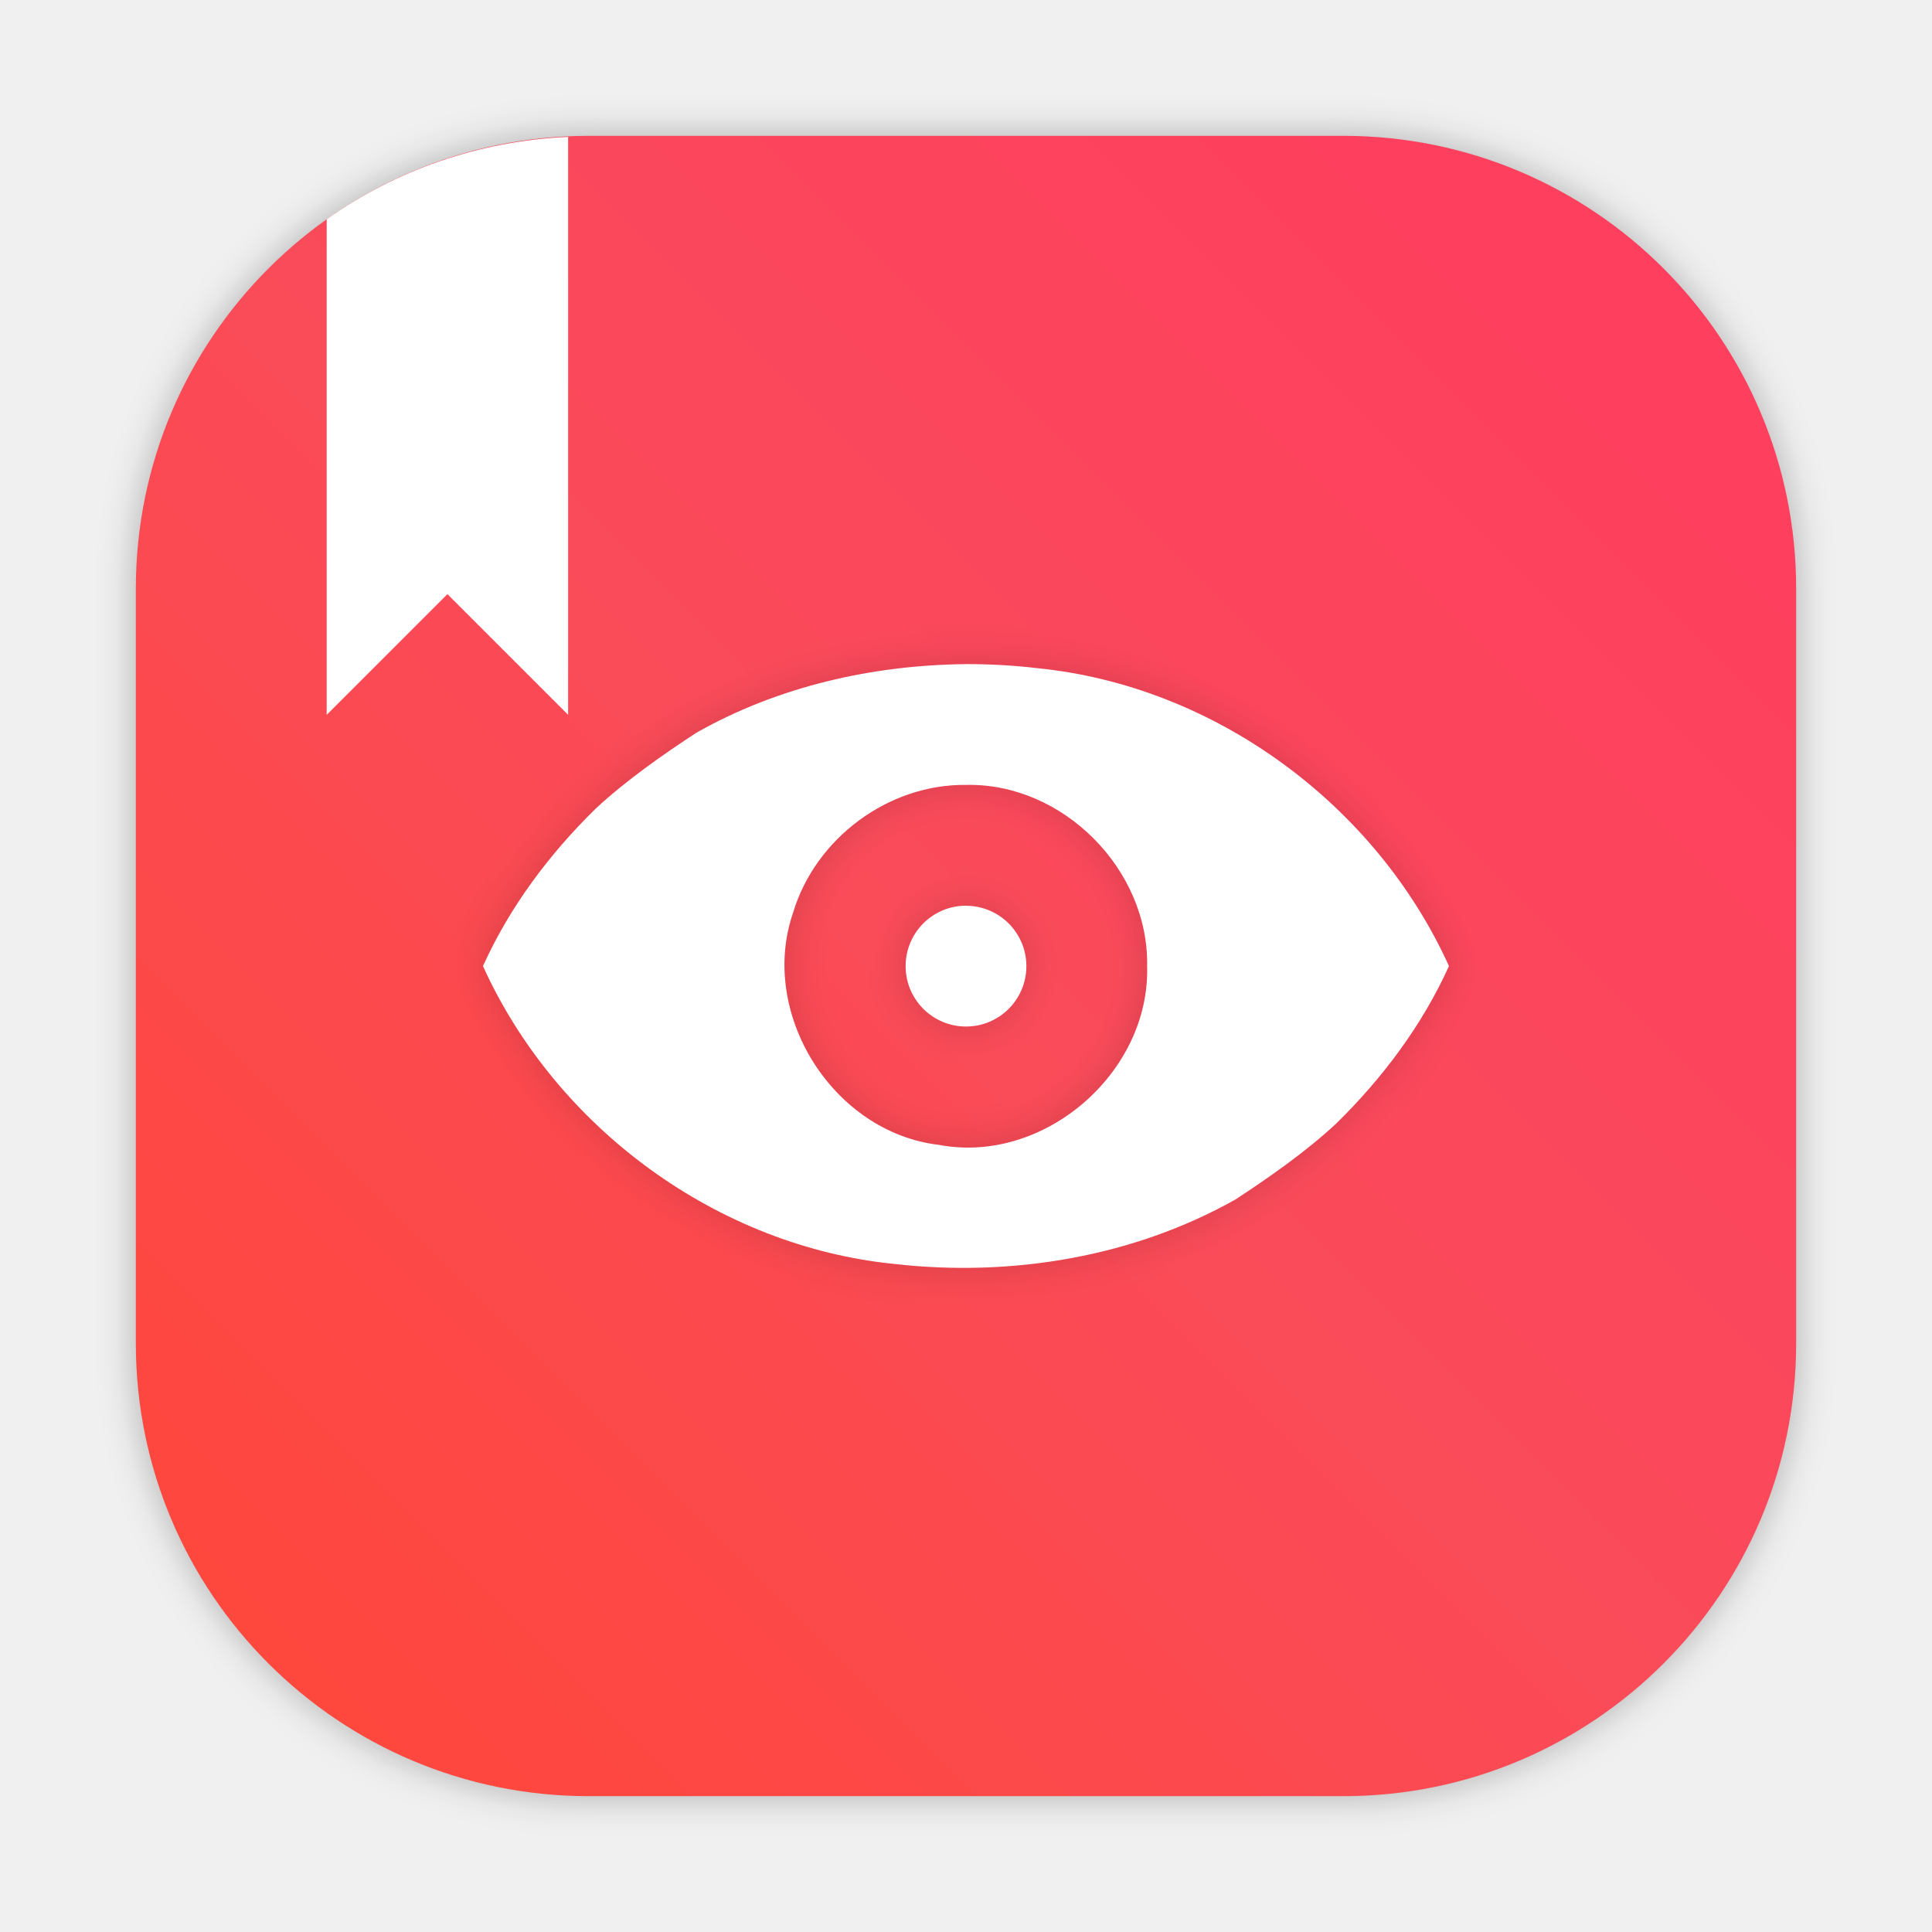
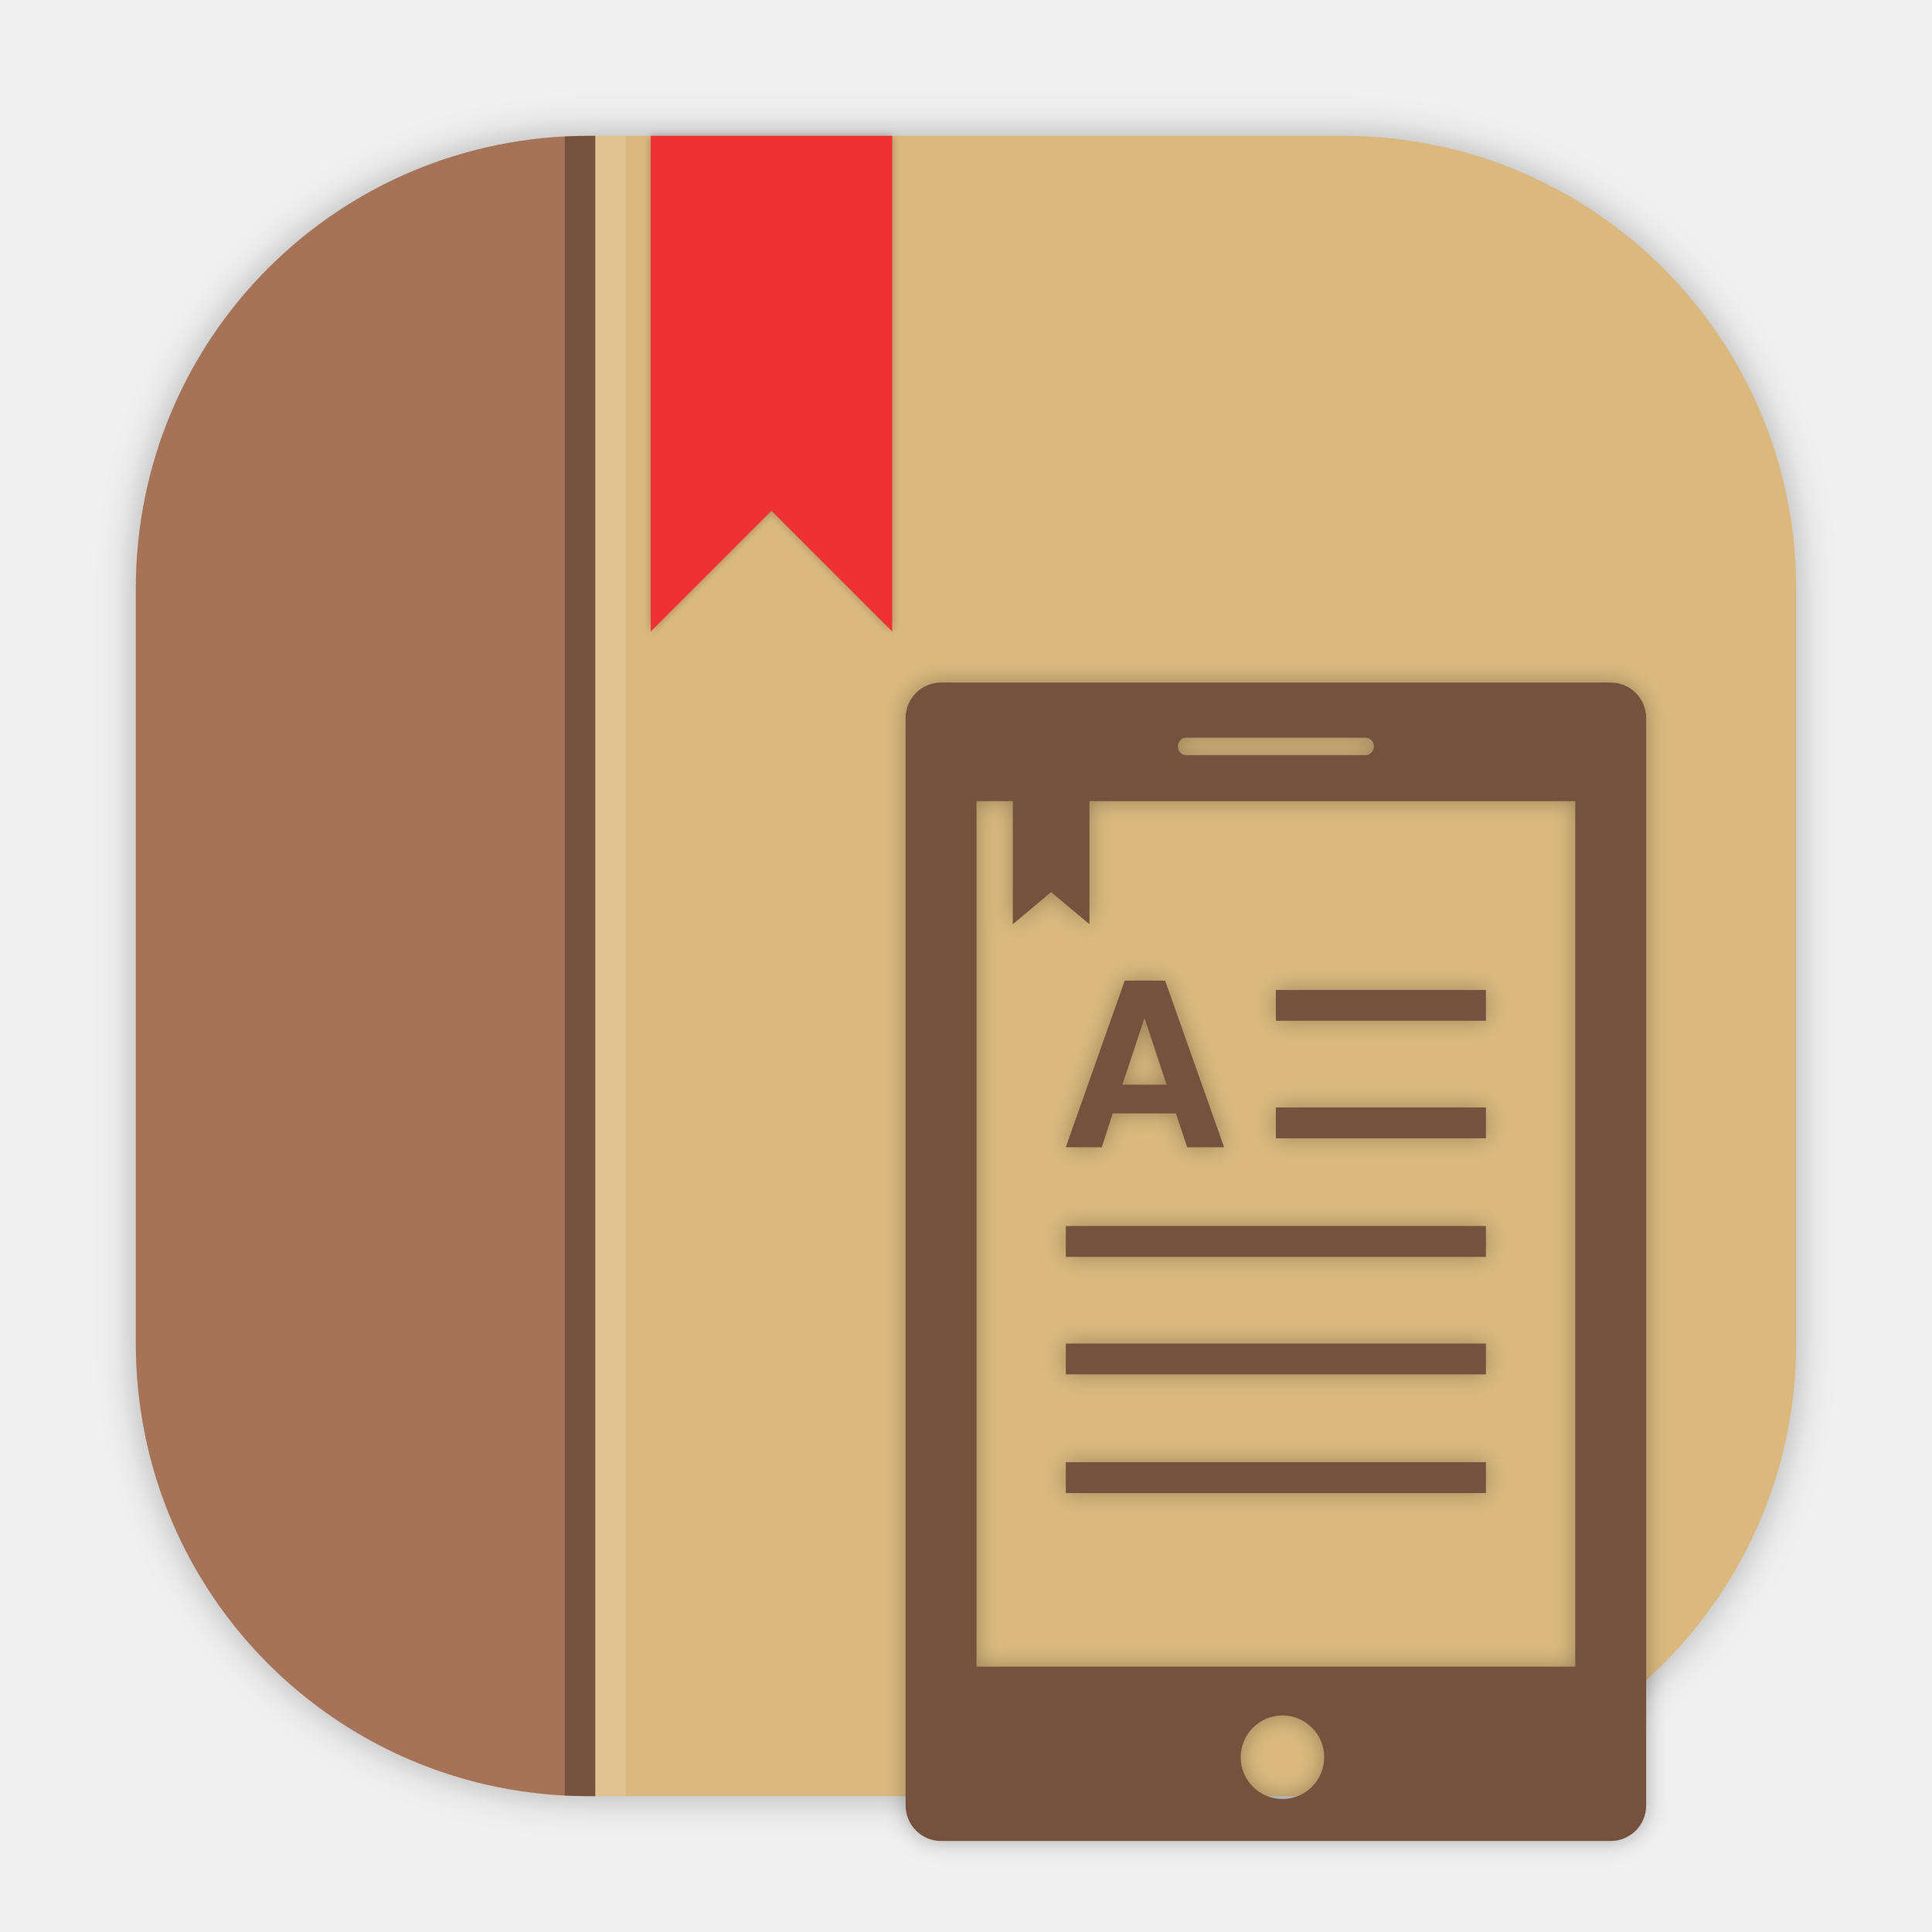
- <svg xmlns="http://www.w3.org/2000/svg" width="64" height="64" version="1.1">
-   <defs>
-     <filter id="b" x="-.049" y="-.078" width="1.097" height="1.156" color-interpolation-filters="sRGB">
-       <feGaussianBlur stdDeviation="0.65" />
+ <svg xmlns="http://www.w3.org/2000/svg" id="svg2602" version="1.1" viewBox="0 0 64 64">
+   <defs id="defs2540">
+     <style id="style2528" type="text/css" />
+     <filter id="filter1057" x="-.027" y="-.027" width="1.054" height="1.054" color-interpolation-filters="sRGB">
+       <feGaussianBlur id="feGaussianBlur2530" stdDeviation="0.619" />
    </filter>
-     <style type="text/css" />
-     <filter id="filter1057" x="-.027" y="-.027" width="1.054" height="1.054" color-interpolation-filters="sRGB">
-       <feGaussianBlur stdDeviation="0.619" />
+     <linearGradient id="linearGradient5706" x1="4.5" x2="59.5" y1="32" y2="32" gradientUnits="userSpaceOnUse">
+       <stop id="stop5700" stop-color="#dbb97e" offset="0" />
+       <stop id="stop5702" stop-color="#dbb97e" offset="1" />
+     </linearGradient>
+     <filter id="filter18547" x="-.035" y="-.022" width="1.069" height="1.044" color-interpolation-filters="sRGB">
+       <feGaussianBlur id="feGaussianBlur18549" stdDeviation="0.633" />
    </filter>
-     <linearGradient id="linearGradient1053" x1="-127" x2="-72" y1="60" y2="5" gradientTransform="translate(131.5 -.51)" gradientUnits="userSpaceOnUse">
-       <stop stop-color="#ff4637" offset="0" />
-       <stop stop-color="#fa4b5a" offset=".506" />
-       <stop stop-color="#ff3c5f" offset="1" />
-     </linearGradient>
+     <filter id="filter18553" x="-.041" y="-.02" width="1.082" height="1.04" color-interpolation-filters="sRGB">
+       <feGaussianBlur id="feGaussianBlur18555" stdDeviation="0.137" />
+     </filter>
  </defs>
-   <rect x="4.5" y="4.5" width="55" height="55" ry="15" fill="#141414" filter="url(#filter1057)" opacity=".3" stroke-linecap="round" stroke-width="2.744" />
-   <rect x="4.5" y="4.5" width="55" height="55" ry="15" fill="url(#linearGradient1053)" stroke-linecap="round" stroke-width="2.744" />
-   <g fill="#5e4aa6">
-     <circle cx="-1248.7" cy="-1241.6" r="0" />
-     <circle cx="-1059.5" cy="-1293.3" r="0" />
-     <circle cx="40.034" cy="-27.737" r="0" fill-rule="evenodd" />
+   <rect id="rect2542" x="4.5" y="4.5" width="55" height="55" ry="15" fill="#141414" filter="url(#filter1057)" opacity=".3" stroke-linecap="round" stroke-width="2.744" />
+   <rect id="rect2544" x="4.5" y="4.5" width="55" height="55" ry="15" fill="url(#linearGradient5706)" stroke-linecap="round" stroke-width="2.744" />
+   <g id="g2552" fill="#5e4aa6">
+     <circle id="circle2546" cx="-1248.7" cy="-1241.6" r="0" />
+     <circle id="circle2548" cx="-1059.5" cy="-1293.3" r="0" />
+     <circle id="circle2550" cx="40.034" cy="-27.737" r="0" fill-rule="evenodd" />
  </g>
-   <path d="m32 22c-3.102 0.03-6.224 0.739-8.926 2.27-1.077 0.701-2.369 1.607-3.344 2.52-1.533 1.501-2.845 3.251-3.731 5.213 2.43 5.36 7.772 9.289 13.648 9.869 3.855 0.436 7.889-0.23 11.277-2.137 1.077-0.701 2.369-1.607 3.344-2.52 1.533-1.504 2.845-3.254 3.731-5.213-2.429-5.36-7.773-9.289-13.648-9.869-0.781-0.093-1.568-0.134-2.352-0.134zm0 4.001c3.214-0.071 6.06 2.804 6 6.001 0.103 3.533-3.418 6.583-6.898 5.923-3.515-0.413-5.984-4.356-4.828-7.697 0.739-2.458 3.152-4.256 5.728-4.227zm0 4.001a2 2 0 0 0-2 2.003 2 2 0 0 0 2 2 2 2 0 0 0 2-2 2 2 0 0 0-2-2z" filter="url(#b)" opacity=".15" stroke-width="3.2" />
-   <path d="m32 22c-3.102 0.03-6.224 0.739-8.926 2.27-1.077 0.701-2.369 1.607-3.344 2.52-1.533 1.501-2.845 3.251-3.731 5.213 2.43 5.36 7.772 9.289 13.648 9.869 3.855 0.436 7.889-0.23 11.277-2.137 1.077-0.701 2.369-1.607 3.344-2.52 1.533-1.504 2.845-3.254 3.731-5.213-2.429-5.36-7.773-9.289-13.648-9.869-0.781-0.093-1.568-0.134-2.352-0.134zm0 4.001c3.214-0.071 6.06 2.804 6 6.001 0.103 3.533-3.418 6.583-6.898 5.923-3.515-0.413-5.984-4.356-4.828-7.697 0.739-2.458 3.152-4.256 5.728-4.227zm0 4.001a2 2 0 0 0-2 2.003 2 2 0 0 0 2 2 2 2 0 0 0 2-2 2 2 0 0 0-2-2z" fill="#fff" stroke-width="3.2" />
-   <path d="m18.82 4.535c-2.978 0.133-5.724 1.116-7.998 2.728v16.418l4-4 3.998 3.998v-19.145z" fill="#fff" />
-   <style type="text/css">.st0{opacity:0.15;fill:#45413C;}
+   <style id="style2560" type="text/css">.st0{opacity:0.15;fill:#45413C;}
	.st1{fill:#FFE500;}
	.st2{fill:#EBCB00;}
	.st3{fill:none;stroke:#45413C;stroke-linecap:round;stroke-linejoin:round;stroke-miterlimit:10;}
	.st4{fill:#FFAA54;}
	.st5{fill:#FF8A14;}
	.st6{fill:#FFB0CA;stroke:#45413C;stroke-linecap:round;stroke-linejoin:round;stroke-miterlimit:10;}
	.st7{fill:#FF87AF;stroke:#45413C;stroke-linecap:round;stroke-linejoin:round;stroke-miterlimit:10;}
	.st8{fill:#FFCC99;}
	.st9{fill:#FFFFFF;}
	.st10{fill:#F0F0F0;}
	.st11{fill:#BF8256;}
	.st12{fill:#915E3A;}
	.st13{fill:#DEA47A;}
	.st14{fill:#F0D5A8;}
	.st15{fill:#DEBB7E;}
	.st16{fill:#F7E5C6;}
	.st17{fill:#FF8A14;stroke:#45413C;stroke-linecap:round;stroke-linejoin:round;stroke-miterlimit:10;}
	.st18{fill:#FFF5E3;}
	.st19{fill:#FFF48C;}
	.st20{fill:#FFFACF;}
	.st21{fill:#FFFCE5;}
	.st22{fill:#FF87AF;}
	.st23{fill:#FFB0CA;}
	.st24{fill:#FFE500;stroke:#45413C;stroke-linecap:round;stroke-linejoin:round;stroke-miterlimit:10;}
	.st25{fill:#9CEB60;stroke:#45413C;stroke-linecap:round;stroke-linejoin:round;stroke-miterlimit:10;}
	.st26{fill:#FFFACF;stroke:#45413C;stroke-linecap:round;stroke-linejoin:round;stroke-miterlimit:10;}
	.st27{fill:#00F5BC;stroke:#45413C;stroke-linecap:round;stroke-linejoin:round;stroke-miterlimit:10;}
	.st28{fill:#BF8256;stroke:#45413C;stroke-linecap:round;stroke-linejoin:round;stroke-miterlimit:10;}
	.st29{fill:#FFE3CF;stroke:#45413C;stroke-linecap:round;stroke-linejoin:round;stroke-miterlimit:10;}
	.st30{fill:#FF6242;}
	.st31{fill:#FF866E;}
	.st32{fill:none;stroke:#E04122;stroke-linecap:round;stroke-linejoin:round;stroke-miterlimit:10;}
	.st33{fill:#FFFEF2;stroke:#45413C;stroke-linecap:round;stroke-linejoin:round;stroke-miterlimit:10;}
	.st34{fill:#FF6242;stroke:#45413C;stroke-linecap:round;stroke-linejoin:round;stroke-miterlimit:10;}
	.st35{fill:#FFA694;}
	.st36{fill:#FFFFFF;stroke:#45413C;stroke-linecap:round;stroke-linejoin:round;stroke-miterlimit:10;}
	.st37{fill:#FFFEF2;}
	.st38{fill:#FF6196;}
	.st39{fill:#B89558;}
	.st40{fill:none;stroke:#915E3A;stroke-linecap:round;stroke-linejoin:round;stroke-miterlimit:10;}
	.st41{fill:#DEBB7E;stroke:#45413C;stroke-linecap:round;stroke-linejoin:round;stroke-miterlimit:10;}
	.st42{fill:#6DD627;stroke:#45413C;stroke-linecap:round;stroke-linejoin:round;stroke-miterlimit:10;}
	.st43{fill:#E5F8FF;}
	.st44{fill:#E8F4FA;}
	.st45{fill:#E8F4FA;stroke:#45413C;stroke-linecap:round;stroke-linejoin:round;stroke-miterlimit:10;}
	.st46{fill:#FFCCDD;}
	.st47{fill:#E5F8FF;stroke:#45413C;stroke-linecap:round;stroke-linejoin:round;stroke-miterlimit:10;}
	.st48{fill:#00B8F0;stroke:#45413C;stroke-linecap:round;stroke-linejoin:round;stroke-miterlimit:10;}
	.st49{fill:#00B8F0;}
	.st50{fill:#4ACFFF;}
	.st51{fill:#E04122;}
	.st52{fill:#E04122;stroke:#45413C;stroke-linecap:round;stroke-linejoin:round;stroke-miterlimit:10;}
	.st53{fill:#87898C;}
	.st54{fill:#BDBEC0;}
	.st55{fill:#656769;}
	.st56{fill:#525252;}
	.st57{fill:#FFF48C;stroke:#45413C;stroke-linecap:round;stroke-linejoin:round;stroke-miterlimit:10;}
	.st58{fill:#6DD627;}
	.st59{fill:#EB6D00;}
	.st60{fill:#46B000;}
	.st61{fill:#80DDFF;}
	.st62{fill:#DAEDF7;}
	.st63{fill:#BF8DF2;stroke:#45413C;stroke-linecap:round;stroke-linejoin:round;stroke-miterlimit:10;}
	.st64{fill:#9F5AE5;stroke:#45413C;stroke-linecap:round;stroke-linejoin:round;stroke-miterlimit:10;}
	.st65{fill:#C8FFA1;}
	.st66{fill:#E4FFD1;}
	.st67{fill:#9CEB60;}
	.st68{fill:#E5FEFF;}
	.st69{fill:#B8ECFF;}
	.st70{fill:#E0E0E0;stroke:#45413C;stroke-linecap:round;stroke-linejoin:round;stroke-miterlimit:10;}
	.st71{fill:#E0E0E0;}
	.st72{fill:none;stroke:#4F4B45;stroke-linejoin:round;stroke-miterlimit:10;}
	.st73{fill:none;stroke:#4F4B45;stroke-linecap:round;stroke-linejoin:round;stroke-miterlimit:10;}
	.st74{fill:#E0366F;stroke:#45413C;stroke-linecap:round;stroke-linejoin:round;stroke-miterlimit:10;}
	.st75{fill:none;stroke:#45413C;stroke-miterlimit:10;}
	.st76{fill:#FF866E;stroke:#45413C;stroke-linecap:round;stroke-linejoin:round;stroke-miterlimit:10;}
	.st77{fill:#45413C;stroke:#45413C;stroke-linecap:round;stroke-linejoin:round;stroke-miterlimit:10;}
	.st78{fill:#9F5AE5;}
	.st79{fill:#803EC2;}
	.st80{fill:#803EC2;stroke:#45413C;stroke-linecap:round;stroke-linejoin:round;stroke-miterlimit:10;}
	.st81{fill:#BF8DF2;}
	.st82{fill:#FFAA54;stroke:#45413C;stroke-linecap:round;stroke-linejoin:round;stroke-miterlimit:10;}
	.st83{fill:none;stroke:#45413C;stroke-linejoin:round;stroke-miterlimit:10;}
	.st84{fill:#FFCCDD;stroke:#45413C;stroke-linecap:round;stroke-linejoin:round;stroke-miterlimit:10;}
	.st85{fill:#FF6196;stroke:#45413C;stroke-linecap:round;stroke-linejoin:round;stroke-miterlimit:10;}
	.st86{fill:#FFE5EE;}
	.st87{fill:#F7E5C6;stroke:#45413C;stroke-linecap:round;stroke-linejoin:round;stroke-miterlimit:10;}
	.st88{fill:#E5FFF9;}
	.st89{fill:none;stroke:#45413C;stroke-width:1.006;stroke-linecap:round;stroke-linejoin:round;stroke-miterlimit:10;}
	.st90{fill:#4AEFF7;}
	.st91{fill:#A6FBFF;}
	.st92{fill:#E5FEFF;stroke:#45413C;stroke-linecap:round;stroke-linejoin:round;stroke-miterlimit:10;}
	.st93{fill:#46B000;stroke:#45413C;stroke-linecap:round;stroke-linejoin:round;stroke-miterlimit:10;}
	.st94{fill:#FFFFFF;stroke:#45413C;stroke-linejoin:round;stroke-miterlimit:10;}
	.st95{fill:#FFFFFF;stroke:#45413C;stroke-miterlimit:10;}
	.st96{fill:#009FD9;}
	.st97{fill:#00DFEB;}
	.st98{fill:#C0DCEB;stroke:#45413C;stroke-linecap:round;stroke-linejoin:round;stroke-miterlimit:10;}
	.st99{fill:#00DFEB;stroke:#45413C;stroke-linecap:round;stroke-linejoin:round;stroke-miterlimit:10;}
	.st100{fill:#FFE5EE;stroke:#45413C;stroke-linecap:round;stroke-linejoin:round;stroke-miterlimit:10;}
	.st101{fill:#8CA4B8;}
	.st102{fill:#ADC4D9;}
	.st103{fill:#656769;stroke:#45413C;stroke-linecap:round;stroke-linejoin:round;stroke-miterlimit:10;}
	.st104{fill:#F0F0F0;stroke:#45413C;stroke-linecap:round;stroke-linejoin:round;stroke-miterlimit:10;}
	.st105{fill:#C0DCEB;}
	.st106{fill:#45413C;}
	.st107{fill:#FFCABF;}
	.st108{fill:#87898C;stroke:#45413C;stroke-linecap:round;stroke-linejoin:round;stroke-miterlimit:10;}
	.st109{fill:#EBCB00;stroke:#45413C;stroke-linecap:round;stroke-linejoin:round;stroke-miterlimit:10;}</style>
-   <g fill="#5e4aa6">
-     <circle cx="-1084.9" cy="-1267.7" r="0" />
-     <circle cx="14.693" cy="-2.183" r="0" fill-rule="evenodd" />
-     <circle cx="-1269.8" cy="-1283" r="0" />
-     <circle cx="-170.22" cy="-17.475" r="0" fill-rule="evenodd" />
-     <circle cx="-1230.6" cy="-1370.4" r="0" />
-     <circle cx="-1122.3" cy="-1430.5" r="0" />
-     <g transform="matrix(3.7796 0 0 3.7796 -16.748 -103.66)" stroke-width=".265">
-       <circle cx="-330.38" cy="-328.51" r="0" />
-       <circle cx="-301.71" cy="-344.43" r="0" />
-       <circle cx="-259.01" cy="-348.26" r="0" />
-       <circle cx="31.886" cy="-13.442" r="0" fill-rule="evenodd" />
-       <circle cx="-257.29" cy="-350.65" r="0" />
-       <circle cx="33.611" cy="-15.826" r="0" fill-rule="evenodd" />
+   <g id="g2600" fill="#5e4aa6">
+     <circle id="circle2562" cx="-1084.9" cy="-1267.7" r="0" />
+     <circle id="circle2564" cx="14.693" cy="-2.183" r="0" fill-rule="evenodd" />
+     <circle id="circle2566" cx="-1269.8" cy="-1283" r="0" />
+     <circle id="circle2568" cx="-170.22" cy="-17.475" r="0" fill-rule="evenodd" />
+     <circle id="circle2570" cx="-1230.6" cy="-1370.4" r="0" />
+     <circle id="circle2572" cx="-1122.3" cy="-1430.5" r="0" />
+     <g id="g2586" transform="matrix(3.7796 0 0 3.7796 -16.748 -103.66)" stroke-width=".265">
+       <circle id="circle2574" cx="-330.38" cy="-328.51" r="0" />
+       <circle id="circle2576" cx="-301.71" cy="-344.43" r="0" />
+       <circle id="circle2578" cx="-259.01" cy="-348.26" r="0" />
+       <circle id="circle2580" cx="31.886" cy="-13.442" r="0" fill-rule="evenodd" />
+       <circle id="circle2582" cx="-257.29" cy="-350.65" r="0" />
+       <circle id="circle2584" cx="33.611" cy="-15.826" r="0" fill-rule="evenodd" />
    </g>
-     <g transform="translate(-186.89 -74.879)">
-       <circle cx="-1248.7" cy="-1241.6" r="0" />
-       <circle cx="-1140.3" cy="-1301.8" r="0" />
-       <circle cx="-1158.1" cy="-1246" r="0" />
+     <g id="g2594" transform="translate(-186.89 -74.879)">
+       <circle id="circle2588" cx="-1248.7" cy="-1241.6" r="0" />
+       <circle id="circle2590" cx="-1140.3" cy="-1301.8" r="0" />
+       <circle id="circle2592" cx="-1158.1" cy="-1246" r="0" />
    </g>
-     <circle cx="-1344.2" cy="-1342.6" r="0" />
-     <circle cx="-244.64" cy="-77.062" r="0" fill-rule="evenodd" />
+     <circle id="circle2596" cx="-1344.2" cy="-1342.6" r="0" />
+     <circle id="circle2598" cx="-244.64" cy="-77.062" r="0" fill-rule="evenodd" />
  </g>
+   <path id="rect3828" d="m19.5 4.5c-8.31 0-15 6.69-15 15v25c0 8.31 6.69 15 15 15h0.221v-55z" fill="#a77358" />
+   <path id="path18551" d="m21.557 4.5v16.418l4-4 3.998 3.998v-16.416z" fill="#2a0304" filter="url(#filter18553)" opacity=".3" />
+   <path id="path2558" d="m21.557 4.5v16.418l4-4 3.998 3.998v-16.416z" fill="#ef3133" />
+   <g id="g18545" transform="matrix(.558625 0 0 .558625 23.07808 22.61026)" filter="url(#filter18547)" opacity=".3">
+     <path id="path18543" d="m54.203 0h-39.71c-1.161 0-2.102 0.942-2.102 2.102v64.492c0 1.156 0.941 2.101 2.102 2.101h39.71c1.158 0 2.101-0.944 2.101-2.101v-64.49c0-1.16-0.943-2.104-2.101-2.104zm-25.179 3.272h10.646c0.27 0 0.49 0.231 0.49 0.517 0 0.283-0.221 0.517-0.49 0.517h-10.646c-0.269 0-0.488-0.234-0.488-0.517 0-0.288 0.217-0.517 0.488-0.517zm5.713 62.934c-1.366 0-2.476-1.108-2.476-2.478 0-1.364 1.11-2.478 2.476-2.478 1.364 0 2.477 1.113 2.477 2.478 0 1.37-1.112 2.478-2.477 2.478zm17.363-7.847h-35.505v-51.328h2.151v7.3l2.273-1.906 2.273 1.906v-7.3h28.808zm-5.297-38.304h-12.456v-1.824h12.456zm0 6.969h-12.456v-1.825h12.456zm-24.913 5.203h24.913v1.832h-24.913zm0 6.971h24.913v1.824h-24.913zm0 7.034h24.913v1.83h-24.913zm1.07-18.674h1.063l0.649-2.008h3.747l0.67 2.008h2.187l-3.497-9.883h-2.394l-3.497 9.883zm3.595-7.67 1.312 3.961h-2.623z" />
+   </g>
+   <g id="g11889" transform="matrix(.558625 0 0 .558625 23.07808 22.61026)" fill="#75513e">
+     <path id="path11887" d="m54.203 0h-39.71c-1.161 0-2.102 0.942-2.102 2.102v64.492c0 1.156 0.941 2.101 2.102 2.101h39.71c1.158 0 2.101-0.944 2.101-2.101v-64.49c0-1.16-0.943-2.104-2.101-2.104zm-25.179 3.272h10.646c0.27 0 0.49 0.231 0.49 0.517 0 0.283-0.221 0.517-0.49 0.517h-10.646c-0.269 0-0.488-0.234-0.488-0.517 0-0.288 0.217-0.517 0.488-0.517zm5.713 62.934c-1.366 0-2.476-1.108-2.476-2.478 0-1.364 1.11-2.478 2.476-2.478 1.364 0 2.477 1.113 2.477 2.478 0 1.37-1.112 2.478-2.477 2.478zm17.363-7.847h-35.505v-51.328h2.151v7.3l2.273-1.906 2.273 1.906v-7.3h28.808zm-5.297-38.304h-12.456v-1.824h12.456zm0 6.969h-12.456v-1.825h12.456zm-24.913 5.203h24.913v1.832h-24.913zm0 6.971h24.913v1.824h-24.913zm0 7.034h24.913v1.83h-24.913zm1.07-18.674h1.063l0.649-2.008h3.747l0.67 2.008h2.187l-3.497-9.883h-2.394l-3.497 9.883zm3.595-7.67 1.312 3.961h-2.623z" fill="#75513e" />
+   </g>
+   <path id="path13512" d="m19.717 4.5v55h1.008v-55h-1.008z" color="#000000" fill="#fff" opacity=".15" />
+   <path id="path13514" d="m19.5 4.5c-0.266 0-0.529 0.008-0.791 0.021v54.957c0.262 0.014 0.525 0.021 0.791 0.021h0.217v-55h-0.217z" color="#000000" opacity=".3" style="-inkscape-stroke:none" />
</svg>
